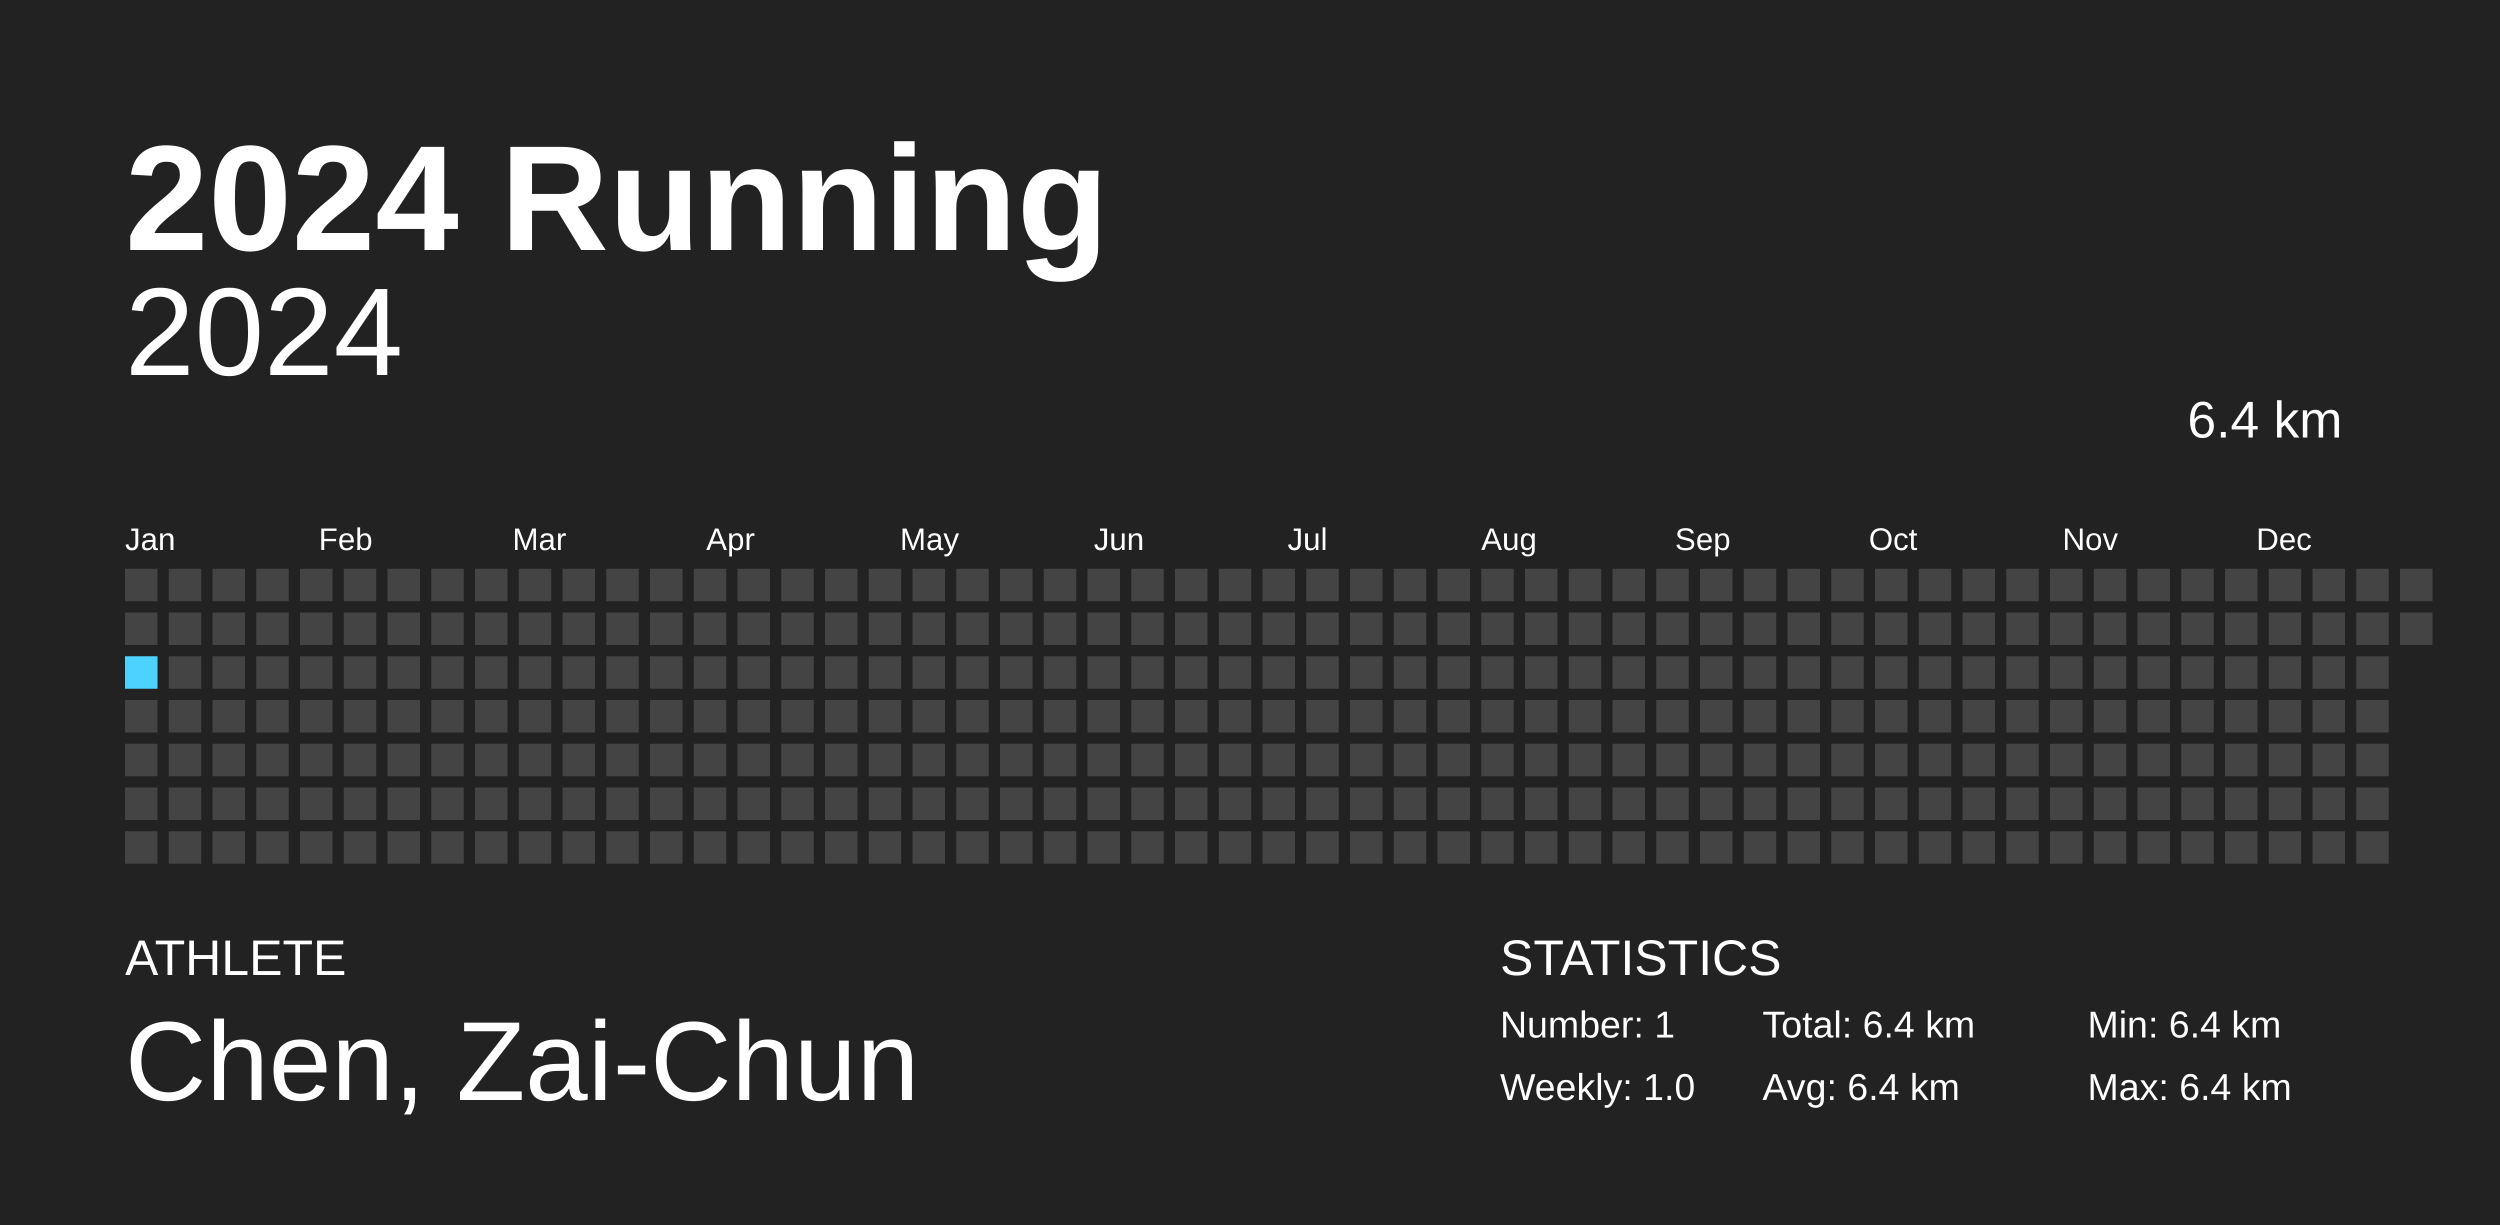
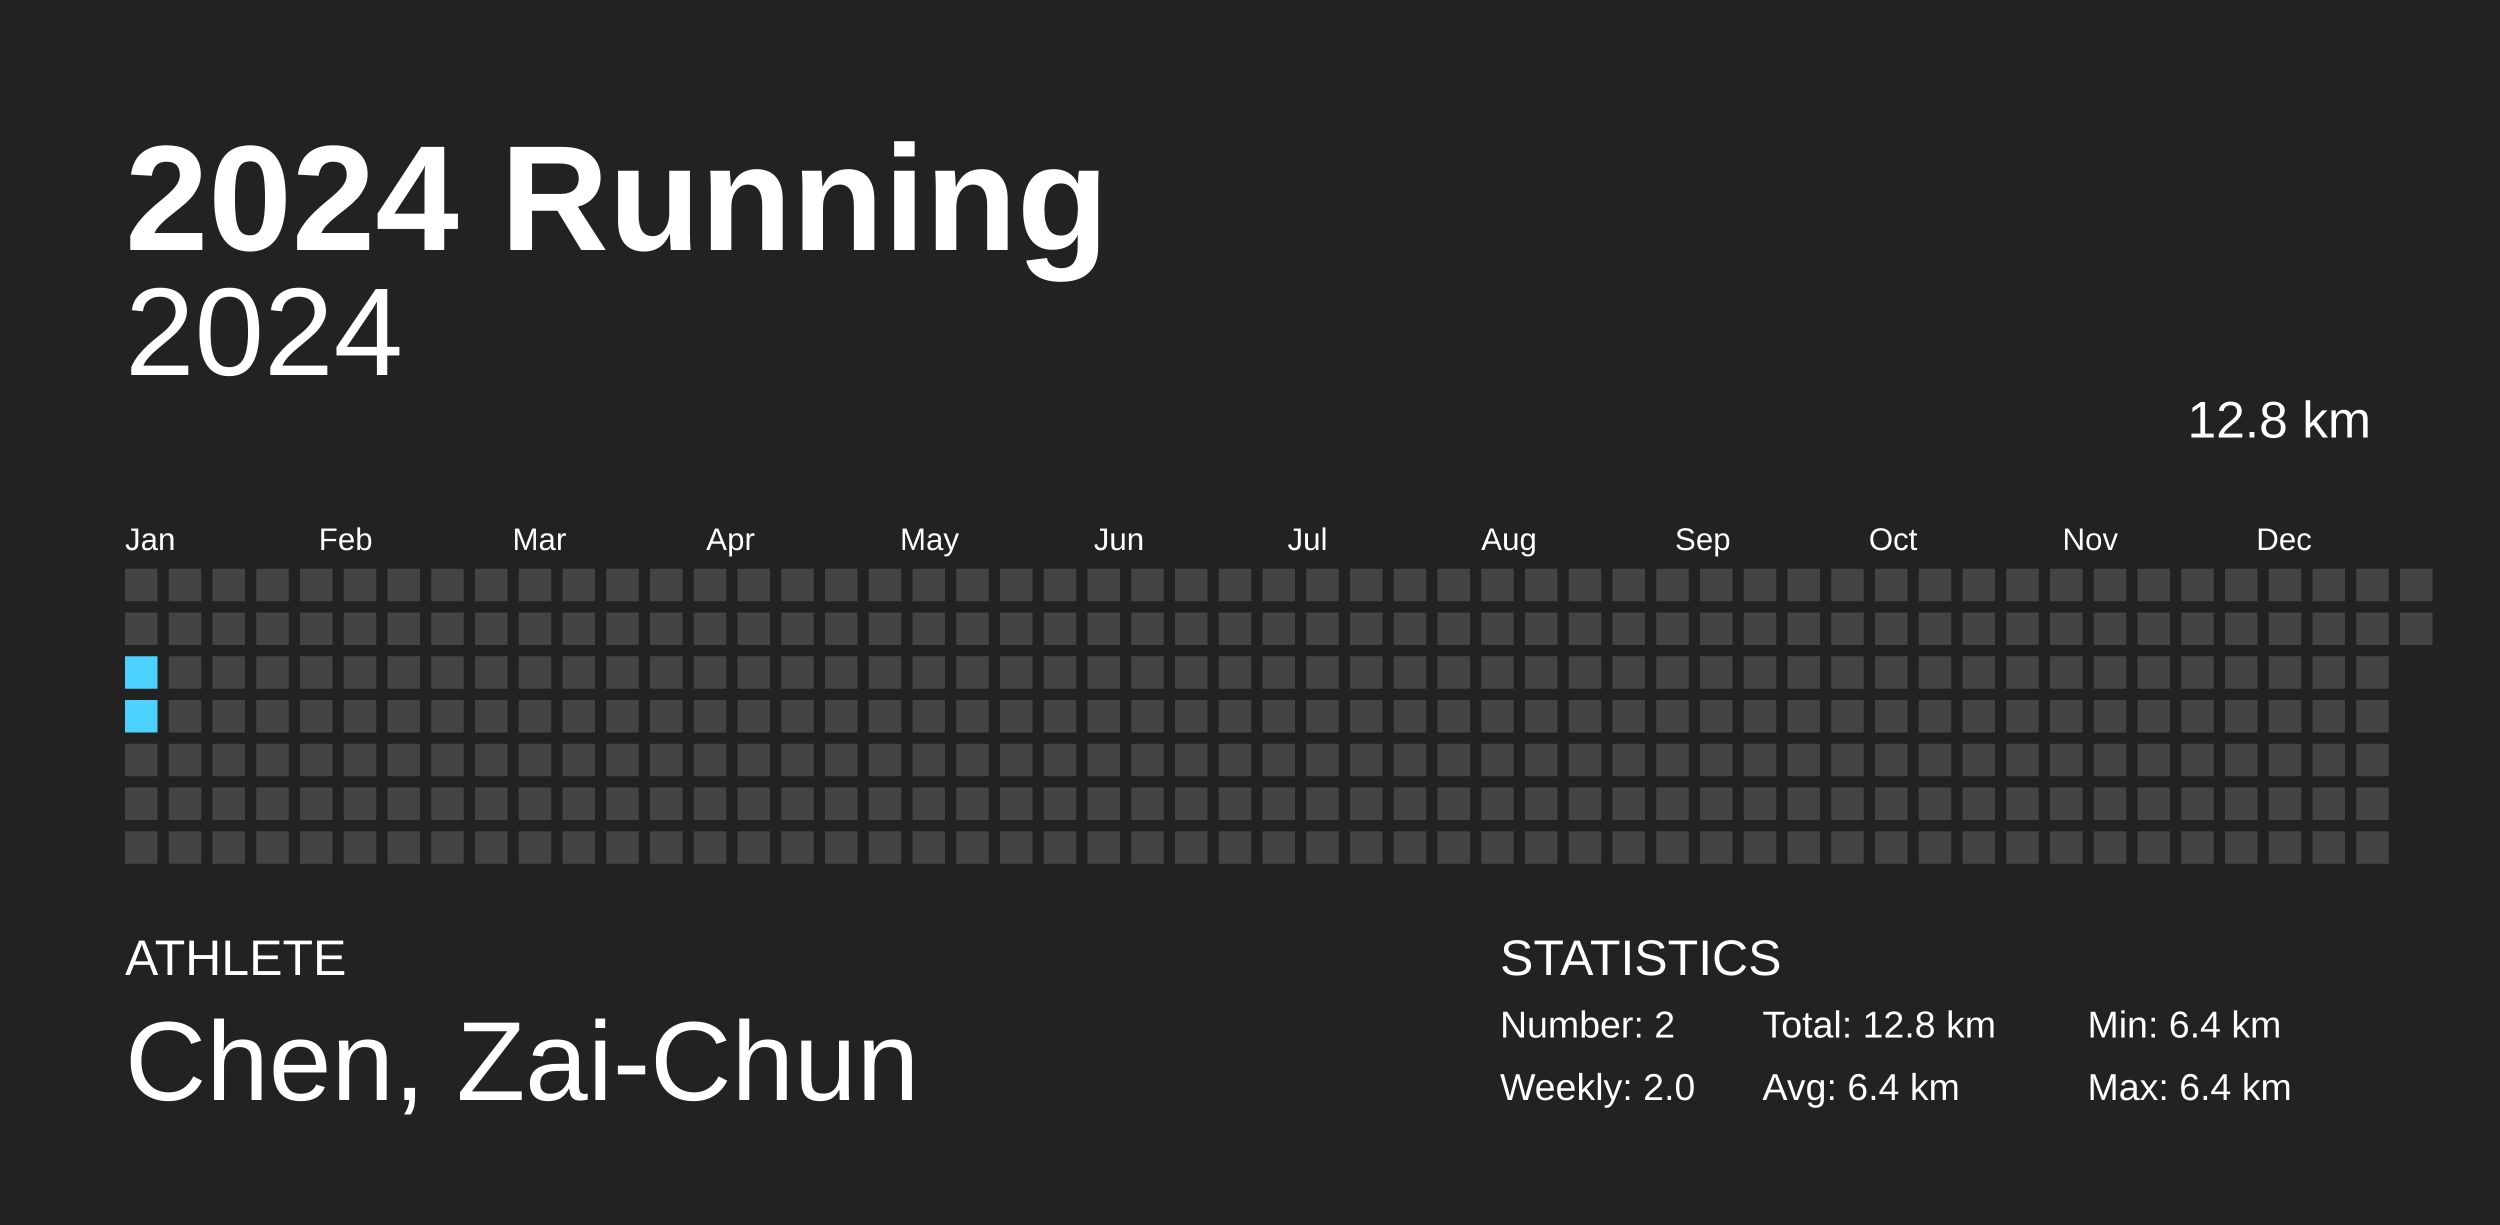
<svg xmlns="http://www.w3.org/2000/svg" baseProfile="full" height="98mm" version="1.1" viewBox="0,0,200,98" width="200mm">
  <defs />
  <rect fill="#222222" height="98" width="200" x="0" y="0" />
  <text fill="#FFFFFF" style="font-size:12px; font-family:Arial; font-weight:bold;" x="10" y="20">2024 Running</text>
  <text fill="#FFFFFF" style="font-size:4px; font-family:Arial" x="10" y="78">ATHLETE</text>
  <text fill="#FFFFFF" style="font-size:9px; font-family:Arial" x="10" y="88">Chen, Zai-Chun</text>
  <text fill="#FFFFFF" style="font-size:4px; font-family:Arial" x="120" y="78">STATISTICS</text>
-   <text fill="#FFFFFF" style="font-size:3px; font-family:Arial" x="120" y="83">Number: 1</text>
-   <text fill="#FFFFFF" style="font-size:3px; font-family:Arial" x="120" y="88">Weekly: 1.0</text>
-   <text fill="#FFFFFF" style="font-size:3px; font-family:Arial" x="141" y="83">Total: 6.4 km</text>
+   <text fill="#FFFFFF" style="font-size:3px; font-family:Arial" x="120" y="83">Number: 2</text>
+   <text fill="#FFFFFF" style="font-size:3px; font-family:Arial" x="120" y="88">Weekly: 2.0</text>
+   <text fill="#FFFFFF" style="font-size:3px; font-family:Arial" x="141" y="83">Total: 12.8 km</text>
  <text fill="#FFFFFF" style="font-size:3px; font-family:Arial" x="141" y="88">Avg: 6.4 km</text>
  <text fill="#FFFFFF" style="font-size:3px; font-family:Arial" x="167" y="83">Min: 6.4 km</text>
  <text fill="#FFFFFF" style="font-size:3px; font-family:Arial" x="167" y="88">Max: 6.4 km</text>
  <text alignment-baseline="hanging" fill="#FFFFFF" style="font-size:10.0px; font-family:Arial;" x="10" y="30">2024</text>
-   <text alignment-baseline="hanging" fill="#FFFFFF" style="font-size:4.125px; font-family:Arial;" x="175" y="35">6.4 km</text>
+   <text alignment-baseline="hanging" fill="#FFFFFF" style="font-size:4.125px; font-family:Arial;" x="175" y="35">12.8 km</text>
  <text fill="#FFFFFF" style="font-size:2.5px; font-family:Arial" x="10.0" y="44">Jan</text>
  <text fill="#FFFFFF" style="font-size:2.5px; font-family:Arial" x="25.5" y="44">Feb</text>
  <text fill="#FFFFFF" style="font-size:2.5px; font-family:Arial" x="41.0" y="44">Mar</text>
  <text fill="#FFFFFF" style="font-size:2.5px; font-family:Arial" x="56.5" y="44">Apr</text>
  <text fill="#FFFFFF" style="font-size:2.5px; font-family:Arial" x="72.0" y="44">May</text>
  <text fill="#FFFFFF" style="font-size:2.5px; font-family:Arial" x="87.5" y="44">Jun</text>
  <text fill="#FFFFFF" style="font-size:2.5px; font-family:Arial" x="103.0" y="44">Jul</text>
  <text fill="#FFFFFF" style="font-size:2.5px; font-family:Arial" x="118.5" y="44">Aug</text>
  <text fill="#FFFFFF" style="font-size:2.5px; font-family:Arial" x="134.0" y="44">Sep</text>
  <text fill="#FFFFFF" style="font-size:2.5px; font-family:Arial" x="149.5" y="44">Oct</text>
  <text fill="#FFFFFF" style="font-size:2.5px; font-family:Arial" x="165.0" y="44">Nov</text>
  <text fill="#FFFFFF" style="font-size:2.5px; font-family:Arial" x="180.5" y="44">Dec</text>
  <rect fill="#444444" height="2.6" width="2.6" x="10.0" y="45.5" />
  <rect fill="#444444" height="2.6" width="2.6" x="10.0" y="49.0" />
-   <rect fill="#4DD2FF" height="2.6" width="2.6" x="10.0" y="52.5" />
-   <rect fill="#444444" height="2.6" width="2.6" x="10.0" y="56.0" />
+   <rect fill="#4dd2ff" height="2.6" width="2.6" x="10.0" y="52.5" />
+   <rect fill="#4dd2ff" height="2.6" width="2.6" x="10.0" y="56.0" />
  <rect fill="#444444" height="2.6" width="2.6" x="10.0" y="59.5" />
  <rect fill="#444444" height="2.6" width="2.6" x="10.0" y="63.0" />
  <rect fill="#444444" height="2.6" width="2.6" x="10.0" y="66.5" />
  <rect fill="#444444" height="2.6" width="2.6" x="13.5" y="45.5" />
  <rect fill="#444444" height="2.6" width="2.6" x="13.5" y="49.0" />
  <rect fill="#444444" height="2.6" width="2.6" x="13.5" y="52.5" />
  <rect fill="#444444" height="2.6" width="2.6" x="13.5" y="56.0" />
  <rect fill="#444444" height="2.6" width="2.6" x="13.5" y="59.5" />
  <rect fill="#444444" height="2.6" width="2.6" x="13.5" y="63.0" />
  <rect fill="#444444" height="2.6" width="2.6" x="13.5" y="66.5" />
  <rect fill="#444444" height="2.6" width="2.6" x="17.0" y="45.5" />
  <rect fill="#444444" height="2.6" width="2.6" x="17.0" y="49.0" />
  <rect fill="#444444" height="2.6" width="2.6" x="17.0" y="52.5" />
  <rect fill="#444444" height="2.6" width="2.6" x="17.0" y="56.0" />
  <rect fill="#444444" height="2.6" width="2.6" x="17.0" y="59.5" />
  <rect fill="#444444" height="2.6" width="2.6" x="17.0" y="63.0" />
  <rect fill="#444444" height="2.6" width="2.6" x="17.0" y="66.5" />
  <rect fill="#444444" height="2.6" width="2.6" x="20.5" y="45.5" />
  <rect fill="#444444" height="2.6" width="2.6" x="20.5" y="49.0" />
  <rect fill="#444444" height="2.6" width="2.6" x="20.5" y="52.5" />
  <rect fill="#444444" height="2.6" width="2.6" x="20.5" y="56.0" />
  <rect fill="#444444" height="2.6" width="2.6" x="20.5" y="59.5" />
  <rect fill="#444444" height="2.6" width="2.6" x="20.5" y="63.0" />
  <rect fill="#444444" height="2.6" width="2.6" x="20.5" y="66.5" />
  <rect fill="#444444" height="2.6" width="2.6" x="24.0" y="45.5" />
  <rect fill="#444444" height="2.6" width="2.6" x="24.0" y="49.0" />
  <rect fill="#444444" height="2.6" width="2.6" x="24.0" y="52.5" />
  <rect fill="#444444" height="2.6" width="2.6" x="24.0" y="56.0" />
  <rect fill="#444444" height="2.6" width="2.6" x="24.0" y="59.5" />
  <rect fill="#444444" height="2.6" width="2.6" x="24.0" y="63.0" />
  <rect fill="#444444" height="2.6" width="2.6" x="24.0" y="66.5" />
  <rect fill="#444444" height="2.6" width="2.6" x="27.5" y="45.5" />
  <rect fill="#444444" height="2.6" width="2.6" x="27.5" y="49.0" />
  <rect fill="#444444" height="2.6" width="2.6" x="27.5" y="52.5" />
  <rect fill="#444444" height="2.6" width="2.6" x="27.5" y="56.0" />
  <rect fill="#444444" height="2.6" width="2.6" x="27.5" y="59.5" />
  <rect fill="#444444" height="2.6" width="2.6" x="27.5" y="63.0" />
  <rect fill="#444444" height="2.6" width="2.6" x="27.5" y="66.5" />
  <rect fill="#444444" height="2.6" width="2.6" x="31.0" y="45.5" />
  <rect fill="#444444" height="2.6" width="2.6" x="31.0" y="49.0" />
  <rect fill="#444444" height="2.6" width="2.6" x="31.0" y="52.5" />
  <rect fill="#444444" height="2.6" width="2.6" x="31.0" y="56.0" />
  <rect fill="#444444" height="2.6" width="2.6" x="31.0" y="59.5" />
  <rect fill="#444444" height="2.6" width="2.6" x="31.0" y="63.0" />
  <rect fill="#444444" height="2.6" width="2.6" x="31.0" y="66.5" />
  <rect fill="#444444" height="2.6" width="2.6" x="34.5" y="45.5" />
  <rect fill="#444444" height="2.6" width="2.6" x="34.5" y="49.0" />
  <rect fill="#444444" height="2.6" width="2.6" x="34.5" y="52.5" />
  <rect fill="#444444" height="2.6" width="2.6" x="34.5" y="56.0" />
  <rect fill="#444444" height="2.6" width="2.6" x="34.5" y="59.5" />
  <rect fill="#444444" height="2.6" width="2.6" x="34.5" y="63.0" />
  <rect fill="#444444" height="2.6" width="2.6" x="34.5" y="66.5" />
  <rect fill="#444444" height="2.6" width="2.6" x="38.0" y="45.5" />
  <rect fill="#444444" height="2.6" width="2.6" x="38.0" y="49.0" />
  <rect fill="#444444" height="2.6" width="2.6" x="38.0" y="52.5" />
  <rect fill="#444444" height="2.6" width="2.6" x="38.0" y="56.0" />
  <rect fill="#444444" height="2.6" width="2.6" x="38.0" y="59.5" />
  <rect fill="#444444" height="2.6" width="2.6" x="38.0" y="63.0" />
  <rect fill="#444444" height="2.6" width="2.6" x="38.0" y="66.5" />
  <rect fill="#444444" height="2.6" width="2.6" x="41.5" y="45.5" />
  <rect fill="#444444" height="2.6" width="2.6" x="41.5" y="49.0" />
  <rect fill="#444444" height="2.6" width="2.6" x="41.5" y="52.5" />
  <rect fill="#444444" height="2.6" width="2.6" x="41.5" y="56.0" />
  <rect fill="#444444" height="2.6" width="2.6" x="41.5" y="59.5" />
  <rect fill="#444444" height="2.6" width="2.6" x="41.5" y="63.0" />
  <rect fill="#444444" height="2.6" width="2.6" x="41.5" y="66.5" />
  <rect fill="#444444" height="2.6" width="2.6" x="45.0" y="45.5" />
  <rect fill="#444444" height="2.6" width="2.6" x="45.0" y="49.0" />
  <rect fill="#444444" height="2.6" width="2.6" x="45.0" y="52.5" />
  <rect fill="#444444" height="2.6" width="2.6" x="45.0" y="56.0" />
  <rect fill="#444444" height="2.6" width="2.6" x="45.0" y="59.5" />
  <rect fill="#444444" height="2.6" width="2.6" x="45.0" y="63.0" />
  <rect fill="#444444" height="2.6" width="2.6" x="45.0" y="66.5" />
  <rect fill="#444444" height="2.6" width="2.6" x="48.5" y="45.5" />
  <rect fill="#444444" height="2.6" width="2.6" x="48.5" y="49.0" />
  <rect fill="#444444" height="2.6" width="2.6" x="48.5" y="52.5" />
  <rect fill="#444444" height="2.6" width="2.6" x="48.5" y="56.0" />
  <rect fill="#444444" height="2.6" width="2.6" x="48.5" y="59.5" />
  <rect fill="#444444" height="2.6" width="2.6" x="48.5" y="63.0" />
  <rect fill="#444444" height="2.6" width="2.6" x="48.5" y="66.5" />
  <rect fill="#444444" height="2.6" width="2.6" x="52.0" y="45.5" />
  <rect fill="#444444" height="2.6" width="2.6" x="52.0" y="49.0" />
  <rect fill="#444444" height="2.6" width="2.6" x="52.0" y="52.5" />
  <rect fill="#444444" height="2.6" width="2.6" x="52.0" y="56.0" />
  <rect fill="#444444" height="2.6" width="2.6" x="52.0" y="59.5" />
  <rect fill="#444444" height="2.6" width="2.6" x="52.0" y="63.0" />
  <rect fill="#444444" height="2.6" width="2.6" x="52.0" y="66.5" />
  <rect fill="#444444" height="2.6" width="2.6" x="55.5" y="45.5" />
  <rect fill="#444444" height="2.6" width="2.6" x="55.5" y="49.0" />
  <rect fill="#444444" height="2.6" width="2.6" x="55.5" y="52.5" />
  <rect fill="#444444" height="2.6" width="2.6" x="55.5" y="56.0" />
  <rect fill="#444444" height="2.6" width="2.6" x="55.5" y="59.5" />
  <rect fill="#444444" height="2.6" width="2.6" x="55.5" y="63.0" />
  <rect fill="#444444" height="2.6" width="2.6" x="55.5" y="66.5" />
  <rect fill="#444444" height="2.6" width="2.6" x="59.0" y="45.5" />
  <rect fill="#444444" height="2.6" width="2.6" x="59.0" y="49.0" />
  <rect fill="#444444" height="2.6" width="2.6" x="59.0" y="52.5" />
  <rect fill="#444444" height="2.6" width="2.6" x="59.0" y="56.0" />
  <rect fill="#444444" height="2.6" width="2.6" x="59.0" y="59.5" />
  <rect fill="#444444" height="2.6" width="2.6" x="59.0" y="63.0" />
  <rect fill="#444444" height="2.6" width="2.6" x="59.0" y="66.5" />
  <rect fill="#444444" height="2.6" width="2.6" x="62.5" y="45.5" />
  <rect fill="#444444" height="2.6" width="2.6" x="62.5" y="49.0" />
  <rect fill="#444444" height="2.6" width="2.6" x="62.5" y="52.5" />
  <rect fill="#444444" height="2.6" width="2.6" x="62.5" y="56.0" />
  <rect fill="#444444" height="2.6" width="2.6" x="62.5" y="59.5" />
  <rect fill="#444444" height="2.6" width="2.6" x="62.5" y="63.0" />
  <rect fill="#444444" height="2.6" width="2.6" x="62.5" y="66.5" />
  <rect fill="#444444" height="2.6" width="2.6" x="66.0" y="45.5" />
  <rect fill="#444444" height="2.6" width="2.6" x="66.0" y="49.0" />
  <rect fill="#444444" height="2.6" width="2.6" x="66.0" y="52.5" />
  <rect fill="#444444" height="2.6" width="2.6" x="66.0" y="56.0" />
  <rect fill="#444444" height="2.6" width="2.6" x="66.0" y="59.5" />
  <rect fill="#444444" height="2.6" width="2.6" x="66.0" y="63.0" />
  <rect fill="#444444" height="2.6" width="2.6" x="66.0" y="66.5" />
  <rect fill="#444444" height="2.6" width="2.6" x="69.5" y="45.5" />
  <rect fill="#444444" height="2.6" width="2.6" x="69.5" y="49.0" />
  <rect fill="#444444" height="2.6" width="2.6" x="69.5" y="52.5" />
  <rect fill="#444444" height="2.6" width="2.6" x="69.5" y="56.0" />
  <rect fill="#444444" height="2.6" width="2.6" x="69.5" y="59.5" />
  <rect fill="#444444" height="2.6" width="2.6" x="69.5" y="63.0" />
  <rect fill="#444444" height="2.6" width="2.6" x="69.5" y="66.5" />
  <rect fill="#444444" height="2.6" width="2.6" x="73.0" y="45.5" />
  <rect fill="#444444" height="2.6" width="2.6" x="73.0" y="49.0" />
  <rect fill="#444444" height="2.6" width="2.6" x="73.0" y="52.5" />
  <rect fill="#444444" height="2.6" width="2.6" x="73.0" y="56.0" />
  <rect fill="#444444" height="2.6" width="2.6" x="73.0" y="59.5" />
  <rect fill="#444444" height="2.6" width="2.6" x="73.0" y="63.0" />
  <rect fill="#444444" height="2.6" width="2.6" x="73.0" y="66.5" />
  <rect fill="#444444" height="2.6" width="2.6" x="76.5" y="45.5" />
  <rect fill="#444444" height="2.6" width="2.6" x="76.5" y="49.0" />
  <rect fill="#444444" height="2.6" width="2.6" x="76.5" y="52.5" />
  <rect fill="#444444" height="2.6" width="2.6" x="76.5" y="56.0" />
  <rect fill="#444444" height="2.6" width="2.6" x="76.5" y="59.5" />
  <rect fill="#444444" height="2.6" width="2.6" x="76.5" y="63.0" />
  <rect fill="#444444" height="2.6" width="2.6" x="76.5" y="66.5" />
  <rect fill="#444444" height="2.6" width="2.6" x="80.0" y="45.5" />
  <rect fill="#444444" height="2.6" width="2.6" x="80.0" y="49.0" />
  <rect fill="#444444" height="2.6" width="2.6" x="80.0" y="52.5" />
  <rect fill="#444444" height="2.6" width="2.6" x="80.0" y="56.0" />
  <rect fill="#444444" height="2.6" width="2.6" x="80.0" y="59.5" />
  <rect fill="#444444" height="2.6" width="2.6" x="80.0" y="63.0" />
  <rect fill="#444444" height="2.6" width="2.6" x="80.0" y="66.5" />
  <rect fill="#444444" height="2.6" width="2.6" x="83.5" y="45.5" />
  <rect fill="#444444" height="2.6" width="2.6" x="83.5" y="49.0" />
  <rect fill="#444444" height="2.6" width="2.6" x="83.5" y="52.5" />
  <rect fill="#444444" height="2.6" width="2.6" x="83.5" y="56.0" />
  <rect fill="#444444" height="2.6" width="2.6" x="83.5" y="59.5" />
  <rect fill="#444444" height="2.6" width="2.6" x="83.5" y="63.0" />
  <rect fill="#444444" height="2.6" width="2.6" x="83.5" y="66.5" />
  <rect fill="#444444" height="2.6" width="2.6" x="87.0" y="45.5" />
  <rect fill="#444444" height="2.6" width="2.6" x="87.0" y="49.0" />
  <rect fill="#444444" height="2.6" width="2.6" x="87.0" y="52.5" />
  <rect fill="#444444" height="2.6" width="2.6" x="87.0" y="56.0" />
  <rect fill="#444444" height="2.6" width="2.6" x="87.0" y="59.5" />
  <rect fill="#444444" height="2.6" width="2.6" x="87.0" y="63.0" />
  <rect fill="#444444" height="2.6" width="2.6" x="87.0" y="66.5" />
  <rect fill="#444444" height="2.6" width="2.6" x="90.5" y="45.5" />
  <rect fill="#444444" height="2.6" width="2.6" x="90.5" y="49.0" />
  <rect fill="#444444" height="2.6" width="2.6" x="90.5" y="52.5" />
  <rect fill="#444444" height="2.6" width="2.6" x="90.5" y="56.0" />
  <rect fill="#444444" height="2.6" width="2.6" x="90.5" y="59.5" />
  <rect fill="#444444" height="2.6" width="2.6" x="90.5" y="63.0" />
  <rect fill="#444444" height="2.6" width="2.6" x="90.5" y="66.5" />
  <rect fill="#444444" height="2.6" width="2.6" x="94.0" y="45.5" />
  <rect fill="#444444" height="2.6" width="2.6" x="94.0" y="49.0" />
  <rect fill="#444444" height="2.6" width="2.6" x="94.0" y="52.5" />
  <rect fill="#444444" height="2.6" width="2.6" x="94.0" y="56.0" />
  <rect fill="#444444" height="2.6" width="2.6" x="94.0" y="59.5" />
  <rect fill="#444444" height="2.6" width="2.6" x="94.0" y="63.0" />
  <rect fill="#444444" height="2.6" width="2.6" x="94.0" y="66.5" />
  <rect fill="#444444" height="2.6" width="2.6" x="97.5" y="45.5" />
  <rect fill="#444444" height="2.6" width="2.6" x="97.5" y="49.0" />
  <rect fill="#444444" height="2.6" width="2.6" x="97.5" y="52.5" />
  <rect fill="#444444" height="2.6" width="2.6" x="97.5" y="56.0" />
  <rect fill="#444444" height="2.6" width="2.6" x="97.5" y="59.5" />
  <rect fill="#444444" height="2.6" width="2.6" x="97.5" y="63.0" />
  <rect fill="#444444" height="2.6" width="2.6" x="97.5" y="66.5" />
  <rect fill="#444444" height="2.6" width="2.6" x="101.0" y="45.5" />
  <rect fill="#444444" height="2.6" width="2.6" x="101.0" y="49.0" />
  <rect fill="#444444" height="2.6" width="2.6" x="101.0" y="52.5" />
  <rect fill="#444444" height="2.6" width="2.6" x="101.0" y="56.0" />
  <rect fill="#444444" height="2.6" width="2.6" x="101.0" y="59.5" />
  <rect fill="#444444" height="2.6" width="2.6" x="101.0" y="63.0" />
  <rect fill="#444444" height="2.6" width="2.6" x="101.0" y="66.5" />
  <rect fill="#444444" height="2.6" width="2.6" x="104.5" y="45.5" />
  <rect fill="#444444" height="2.6" width="2.6" x="104.5" y="49.0" />
  <rect fill="#444444" height="2.6" width="2.6" x="104.5" y="52.5" />
  <rect fill="#444444" height="2.6" width="2.6" x="104.5" y="56.0" />
  <rect fill="#444444" height="2.6" width="2.6" x="104.5" y="59.5" />
  <rect fill="#444444" height="2.6" width="2.6" x="104.5" y="63.0" />
  <rect fill="#444444" height="2.6" width="2.6" x="104.5" y="66.5" />
  <rect fill="#444444" height="2.6" width="2.6" x="108.0" y="45.5" />
  <rect fill="#444444" height="2.6" width="2.6" x="108.0" y="49.0" />
  <rect fill="#444444" height="2.6" width="2.6" x="108.0" y="52.5" />
  <rect fill="#444444" height="2.6" width="2.6" x="108.0" y="56.0" />
  <rect fill="#444444" height="2.6" width="2.6" x="108.0" y="59.5" />
  <rect fill="#444444" height="2.6" width="2.6" x="108.0" y="63.0" />
  <rect fill="#444444" height="2.6" width="2.6" x="108.0" y="66.5" />
  <rect fill="#444444" height="2.6" width="2.6" x="111.5" y="45.5" />
  <rect fill="#444444" height="2.6" width="2.6" x="111.5" y="49.0" />
  <rect fill="#444444" height="2.6" width="2.6" x="111.5" y="52.5" />
  <rect fill="#444444" height="2.6" width="2.6" x="111.5" y="56.0" />
  <rect fill="#444444" height="2.6" width="2.6" x="111.5" y="59.5" />
  <rect fill="#444444" height="2.6" width="2.6" x="111.5" y="63.0" />
  <rect fill="#444444" height="2.6" width="2.6" x="111.5" y="66.5" />
  <rect fill="#444444" height="2.6" width="2.6" x="115.0" y="45.5" />
  <rect fill="#444444" height="2.6" width="2.6" x="115.0" y="49.0" />
  <rect fill="#444444" height="2.6" width="2.6" x="115.0" y="52.5" />
  <rect fill="#444444" height="2.6" width="2.6" x="115.0" y="56.0" />
  <rect fill="#444444" height="2.6" width="2.6" x="115.0" y="59.5" />
  <rect fill="#444444" height="2.6" width="2.6" x="115.0" y="63.0" />
  <rect fill="#444444" height="2.6" width="2.6" x="115.0" y="66.5" />
  <rect fill="#444444" height="2.6" width="2.6" x="118.5" y="45.5" />
  <rect fill="#444444" height="2.6" width="2.6" x="118.5" y="49.0" />
  <rect fill="#444444" height="2.6" width="2.6" x="118.5" y="52.5" />
  <rect fill="#444444" height="2.6" width="2.6" x="118.5" y="56.0" />
  <rect fill="#444444" height="2.6" width="2.6" x="118.5" y="59.5" />
  <rect fill="#444444" height="2.6" width="2.6" x="118.5" y="63.0" />
  <rect fill="#444444" height="2.6" width="2.6" x="118.5" y="66.5" />
  <rect fill="#444444" height="2.6" width="2.6" x="122.0" y="45.5" />
  <rect fill="#444444" height="2.6" width="2.6" x="122.0" y="49.0" />
  <rect fill="#444444" height="2.6" width="2.6" x="122.0" y="52.5" />
  <rect fill="#444444" height="2.6" width="2.6" x="122.0" y="56.0" />
  <rect fill="#444444" height="2.6" width="2.6" x="122.0" y="59.5" />
  <rect fill="#444444" height="2.6" width="2.6" x="122.0" y="63.0" />
  <rect fill="#444444" height="2.6" width="2.6" x="122.0" y="66.5" />
  <rect fill="#444444" height="2.6" width="2.6" x="125.5" y="45.5" />
  <rect fill="#444444" height="2.6" width="2.6" x="125.5" y="49.0" />
  <rect fill="#444444" height="2.6" width="2.6" x="125.5" y="52.5" />
  <rect fill="#444444" height="2.6" width="2.6" x="125.5" y="56.0" />
  <rect fill="#444444" height="2.6" width="2.6" x="125.5" y="59.5" />
  <rect fill="#444444" height="2.6" width="2.6" x="125.5" y="63.0" />
  <rect fill="#444444" height="2.6" width="2.6" x="125.5" y="66.5" />
  <rect fill="#444444" height="2.6" width="2.6" x="129.0" y="45.5" />
  <rect fill="#444444" height="2.6" width="2.6" x="129.0" y="49.0" />
  <rect fill="#444444" height="2.6" width="2.6" x="129.0" y="52.5" />
  <rect fill="#444444" height="2.6" width="2.6" x="129.0" y="56.0" />
  <rect fill="#444444" height="2.6" width="2.6" x="129.0" y="59.5" />
  <rect fill="#444444" height="2.6" width="2.6" x="129.0" y="63.0" />
  <rect fill="#444444" height="2.6" width="2.6" x="129.0" y="66.5" />
  <rect fill="#444444" height="2.6" width="2.6" x="132.5" y="45.5" />
  <rect fill="#444444" height="2.6" width="2.6" x="132.5" y="49.0" />
  <rect fill="#444444" height="2.6" width="2.6" x="132.5" y="52.5" />
  <rect fill="#444444" height="2.6" width="2.6" x="132.5" y="56.0" />
  <rect fill="#444444" height="2.6" width="2.6" x="132.5" y="59.5" />
  <rect fill="#444444" height="2.6" width="2.6" x="132.5" y="63.0" />
  <rect fill="#444444" height="2.6" width="2.6" x="132.5" y="66.5" />
  <rect fill="#444444" height="2.6" width="2.6" x="136.0" y="45.5" />
  <rect fill="#444444" height="2.6" width="2.6" x="136.0" y="49.0" />
  <rect fill="#444444" height="2.6" width="2.6" x="136.0" y="52.5" />
  <rect fill="#444444" height="2.6" width="2.6" x="136.0" y="56.0" />
  <rect fill="#444444" height="2.6" width="2.6" x="136.0" y="59.5" />
  <rect fill="#444444" height="2.6" width="2.6" x="136.0" y="63.0" />
  <rect fill="#444444" height="2.6" width="2.6" x="136.0" y="66.5" />
  <rect fill="#444444" height="2.6" width="2.6" x="139.5" y="45.5" />
  <rect fill="#444444" height="2.6" width="2.6" x="139.5" y="49.0" />
  <rect fill="#444444" height="2.6" width="2.6" x="139.5" y="52.5" />
  <rect fill="#444444" height="2.6" width="2.6" x="139.5" y="56.0" />
  <rect fill="#444444" height="2.6" width="2.6" x="139.5" y="59.5" />
  <rect fill="#444444" height="2.6" width="2.6" x="139.5" y="63.0" />
  <rect fill="#444444" height="2.6" width="2.6" x="139.5" y="66.5" />
  <rect fill="#444444" height="2.6" width="2.6" x="143.0" y="45.5" />
  <rect fill="#444444" height="2.6" width="2.6" x="143.0" y="49.0" />
  <rect fill="#444444" height="2.6" width="2.6" x="143.0" y="52.5" />
  <rect fill="#444444" height="2.6" width="2.6" x="143.0" y="56.0" />
  <rect fill="#444444" height="2.6" width="2.6" x="143.0" y="59.5" />
  <rect fill="#444444" height="2.6" width="2.6" x="143.0" y="63.0" />
  <rect fill="#444444" height="2.6" width="2.6" x="143.0" y="66.5" />
  <rect fill="#444444" height="2.6" width="2.6" x="146.5" y="45.5" />
  <rect fill="#444444" height="2.6" width="2.6" x="146.5" y="49.0" />
  <rect fill="#444444" height="2.6" width="2.6" x="146.5" y="52.5" />
  <rect fill="#444444" height="2.6" width="2.6" x="146.5" y="56.0" />
  <rect fill="#444444" height="2.6" width="2.6" x="146.5" y="59.5" />
  <rect fill="#444444" height="2.6" width="2.6" x="146.5" y="63.0" />
  <rect fill="#444444" height="2.6" width="2.6" x="146.5" y="66.5" />
  <rect fill="#444444" height="2.6" width="2.6" x="150.0" y="45.5" />
  <rect fill="#444444" height="2.6" width="2.6" x="150.0" y="49.0" />
  <rect fill="#444444" height="2.6" width="2.6" x="150.0" y="52.5" />
  <rect fill="#444444" height="2.6" width="2.6" x="150.0" y="56.0" />
  <rect fill="#444444" height="2.6" width="2.6" x="150.0" y="59.5" />
  <rect fill="#444444" height="2.6" width="2.6" x="150.0" y="63.0" />
  <rect fill="#444444" height="2.6" width="2.6" x="150.0" y="66.5" />
  <rect fill="#444444" height="2.6" width="2.6" x="153.5" y="45.5" />
  <rect fill="#444444" height="2.6" width="2.6" x="153.5" y="49.0" />
  <rect fill="#444444" height="2.6" width="2.6" x="153.5" y="52.5" />
  <rect fill="#444444" height="2.6" width="2.6" x="153.5" y="56.0" />
  <rect fill="#444444" height="2.6" width="2.6" x="153.5" y="59.5" />
  <rect fill="#444444" height="2.6" width="2.6" x="153.5" y="63.0" />
  <rect fill="#444444" height="2.6" width="2.6" x="153.5" y="66.5" />
  <rect fill="#444444" height="2.6" width="2.6" x="157.0" y="45.5" />
  <rect fill="#444444" height="2.6" width="2.6" x="157.0" y="49.0" />
  <rect fill="#444444" height="2.6" width="2.6" x="157.0" y="52.5" />
  <rect fill="#444444" height="2.6" width="2.6" x="157.0" y="56.0" />
  <rect fill="#444444" height="2.6" width="2.6" x="157.0" y="59.5" />
  <rect fill="#444444" height="2.6" width="2.6" x="157.0" y="63.0" />
  <rect fill="#444444" height="2.6" width="2.6" x="157.0" y="66.5" />
  <rect fill="#444444" height="2.6" width="2.6" x="160.5" y="45.5" />
  <rect fill="#444444" height="2.6" width="2.6" x="160.5" y="49.0" />
  <rect fill="#444444" height="2.6" width="2.6" x="160.5" y="52.5" />
  <rect fill="#444444" height="2.6" width="2.6" x="160.5" y="56.0" />
  <rect fill="#444444" height="2.6" width="2.6" x="160.5" y="59.5" />
  <rect fill="#444444" height="2.6" width="2.6" x="160.5" y="63.0" />
  <rect fill="#444444" height="2.6" width="2.6" x="160.5" y="66.5" />
  <rect fill="#444444" height="2.6" width="2.6" x="164.0" y="45.5" />
  <rect fill="#444444" height="2.6" width="2.6" x="164.0" y="49.0" />
  <rect fill="#444444" height="2.6" width="2.6" x="164.0" y="52.5" />
  <rect fill="#444444" height="2.6" width="2.6" x="164.0" y="56.0" />
  <rect fill="#444444" height="2.6" width="2.6" x="164.0" y="59.5" />
  <rect fill="#444444" height="2.6" width="2.6" x="164.0" y="63.0" />
  <rect fill="#444444" height="2.6" width="2.6" x="164.0" y="66.5" />
  <rect fill="#444444" height="2.6" width="2.6" x="167.5" y="45.5" />
  <rect fill="#444444" height="2.6" width="2.6" x="167.5" y="49.0" />
  <rect fill="#444444" height="2.6" width="2.6" x="167.5" y="52.5" />
  <rect fill="#444444" height="2.6" width="2.6" x="167.5" y="56.0" />
  <rect fill="#444444" height="2.6" width="2.6" x="167.5" y="59.5" />
  <rect fill="#444444" height="2.6" width="2.6" x="167.5" y="63.0" />
  <rect fill="#444444" height="2.6" width="2.6" x="167.5" y="66.5" />
  <rect fill="#444444" height="2.6" width="2.6" x="171.0" y="45.5" />
  <rect fill="#444444" height="2.6" width="2.6" x="171.0" y="49.0" />
  <rect fill="#444444" height="2.6" width="2.6" x="171.0" y="52.5" />
  <rect fill="#444444" height="2.6" width="2.6" x="171.0" y="56.0" />
  <rect fill="#444444" height="2.6" width="2.6" x="171.0" y="59.5" />
  <rect fill="#444444" height="2.6" width="2.6" x="171.0" y="63.0" />
  <rect fill="#444444" height="2.6" width="2.6" x="171.0" y="66.5" />
  <rect fill="#444444" height="2.6" width="2.6" x="174.5" y="45.5" />
  <rect fill="#444444" height="2.6" width="2.6" x="174.5" y="49.0" />
  <rect fill="#444444" height="2.6" width="2.6" x="174.5" y="52.5" />
  <rect fill="#444444" height="2.6" width="2.6" x="174.5" y="56.0" />
  <rect fill="#444444" height="2.6" width="2.6" x="174.5" y="59.5" />
  <rect fill="#444444" height="2.6" width="2.6" x="174.5" y="63.0" />
  <rect fill="#444444" height="2.6" width="2.6" x="174.5" y="66.5" />
  <rect fill="#444444" height="2.6" width="2.6" x="178.0" y="45.5" />
  <rect fill="#444444" height="2.6" width="2.6" x="178.0" y="49.0" />
  <rect fill="#444444" height="2.6" width="2.6" x="178.0" y="52.5" />
  <rect fill="#444444" height="2.6" width="2.6" x="178.0" y="56.0" />
  <rect fill="#444444" height="2.6" width="2.6" x="178.0" y="59.5" />
  <rect fill="#444444" height="2.6" width="2.6" x="178.0" y="63.0" />
  <rect fill="#444444" height="2.6" width="2.6" x="178.0" y="66.5" />
  <rect fill="#444444" height="2.6" width="2.6" x="181.5" y="45.5" />
  <rect fill="#444444" height="2.6" width="2.6" x="181.5" y="49.0" />
  <rect fill="#444444" height="2.6" width="2.6" x="181.5" y="52.5" />
  <rect fill="#444444" height="2.6" width="2.6" x="181.5" y="56.0" />
  <rect fill="#444444" height="2.6" width="2.6" x="181.5" y="59.5" />
  <rect fill="#444444" height="2.6" width="2.6" x="181.5" y="63.0" />
  <rect fill="#444444" height="2.6" width="2.6" x="181.5" y="66.5" />
  <rect fill="#444444" height="2.6" width="2.6" x="185.0" y="45.5" />
  <rect fill="#444444" height="2.6" width="2.6" x="185.0" y="49.0" />
  <rect fill="#444444" height="2.6" width="2.6" x="185.0" y="52.5" />
  <rect fill="#444444" height="2.6" width="2.6" x="185.0" y="56.0" />
  <rect fill="#444444" height="2.6" width="2.6" x="185.0" y="59.5" />
  <rect fill="#444444" height="2.6" width="2.6" x="185.0" y="63.0" />
  <rect fill="#444444" height="2.6" width="2.6" x="185.0" y="66.5" />
  <rect fill="#444444" height="2.6" width="2.6" x="188.5" y="45.5" />
  <rect fill="#444444" height="2.6" width="2.6" x="188.5" y="49.0" />
  <rect fill="#444444" height="2.6" width="2.6" x="188.5" y="52.5" />
  <rect fill="#444444" height="2.6" width="2.6" x="188.5" y="56.0" />
  <rect fill="#444444" height="2.6" width="2.6" x="188.5" y="59.5" />
  <rect fill="#444444" height="2.6" width="2.6" x="188.5" y="63.0" />
  <rect fill="#444444" height="2.6" width="2.6" x="188.5" y="66.5" />
  <rect fill="#444444" height="2.6" width="2.6" x="192.0" y="45.5" />
  <rect fill="#444444" height="2.6" width="2.6" x="192.0" y="49.0" />
</svg>
